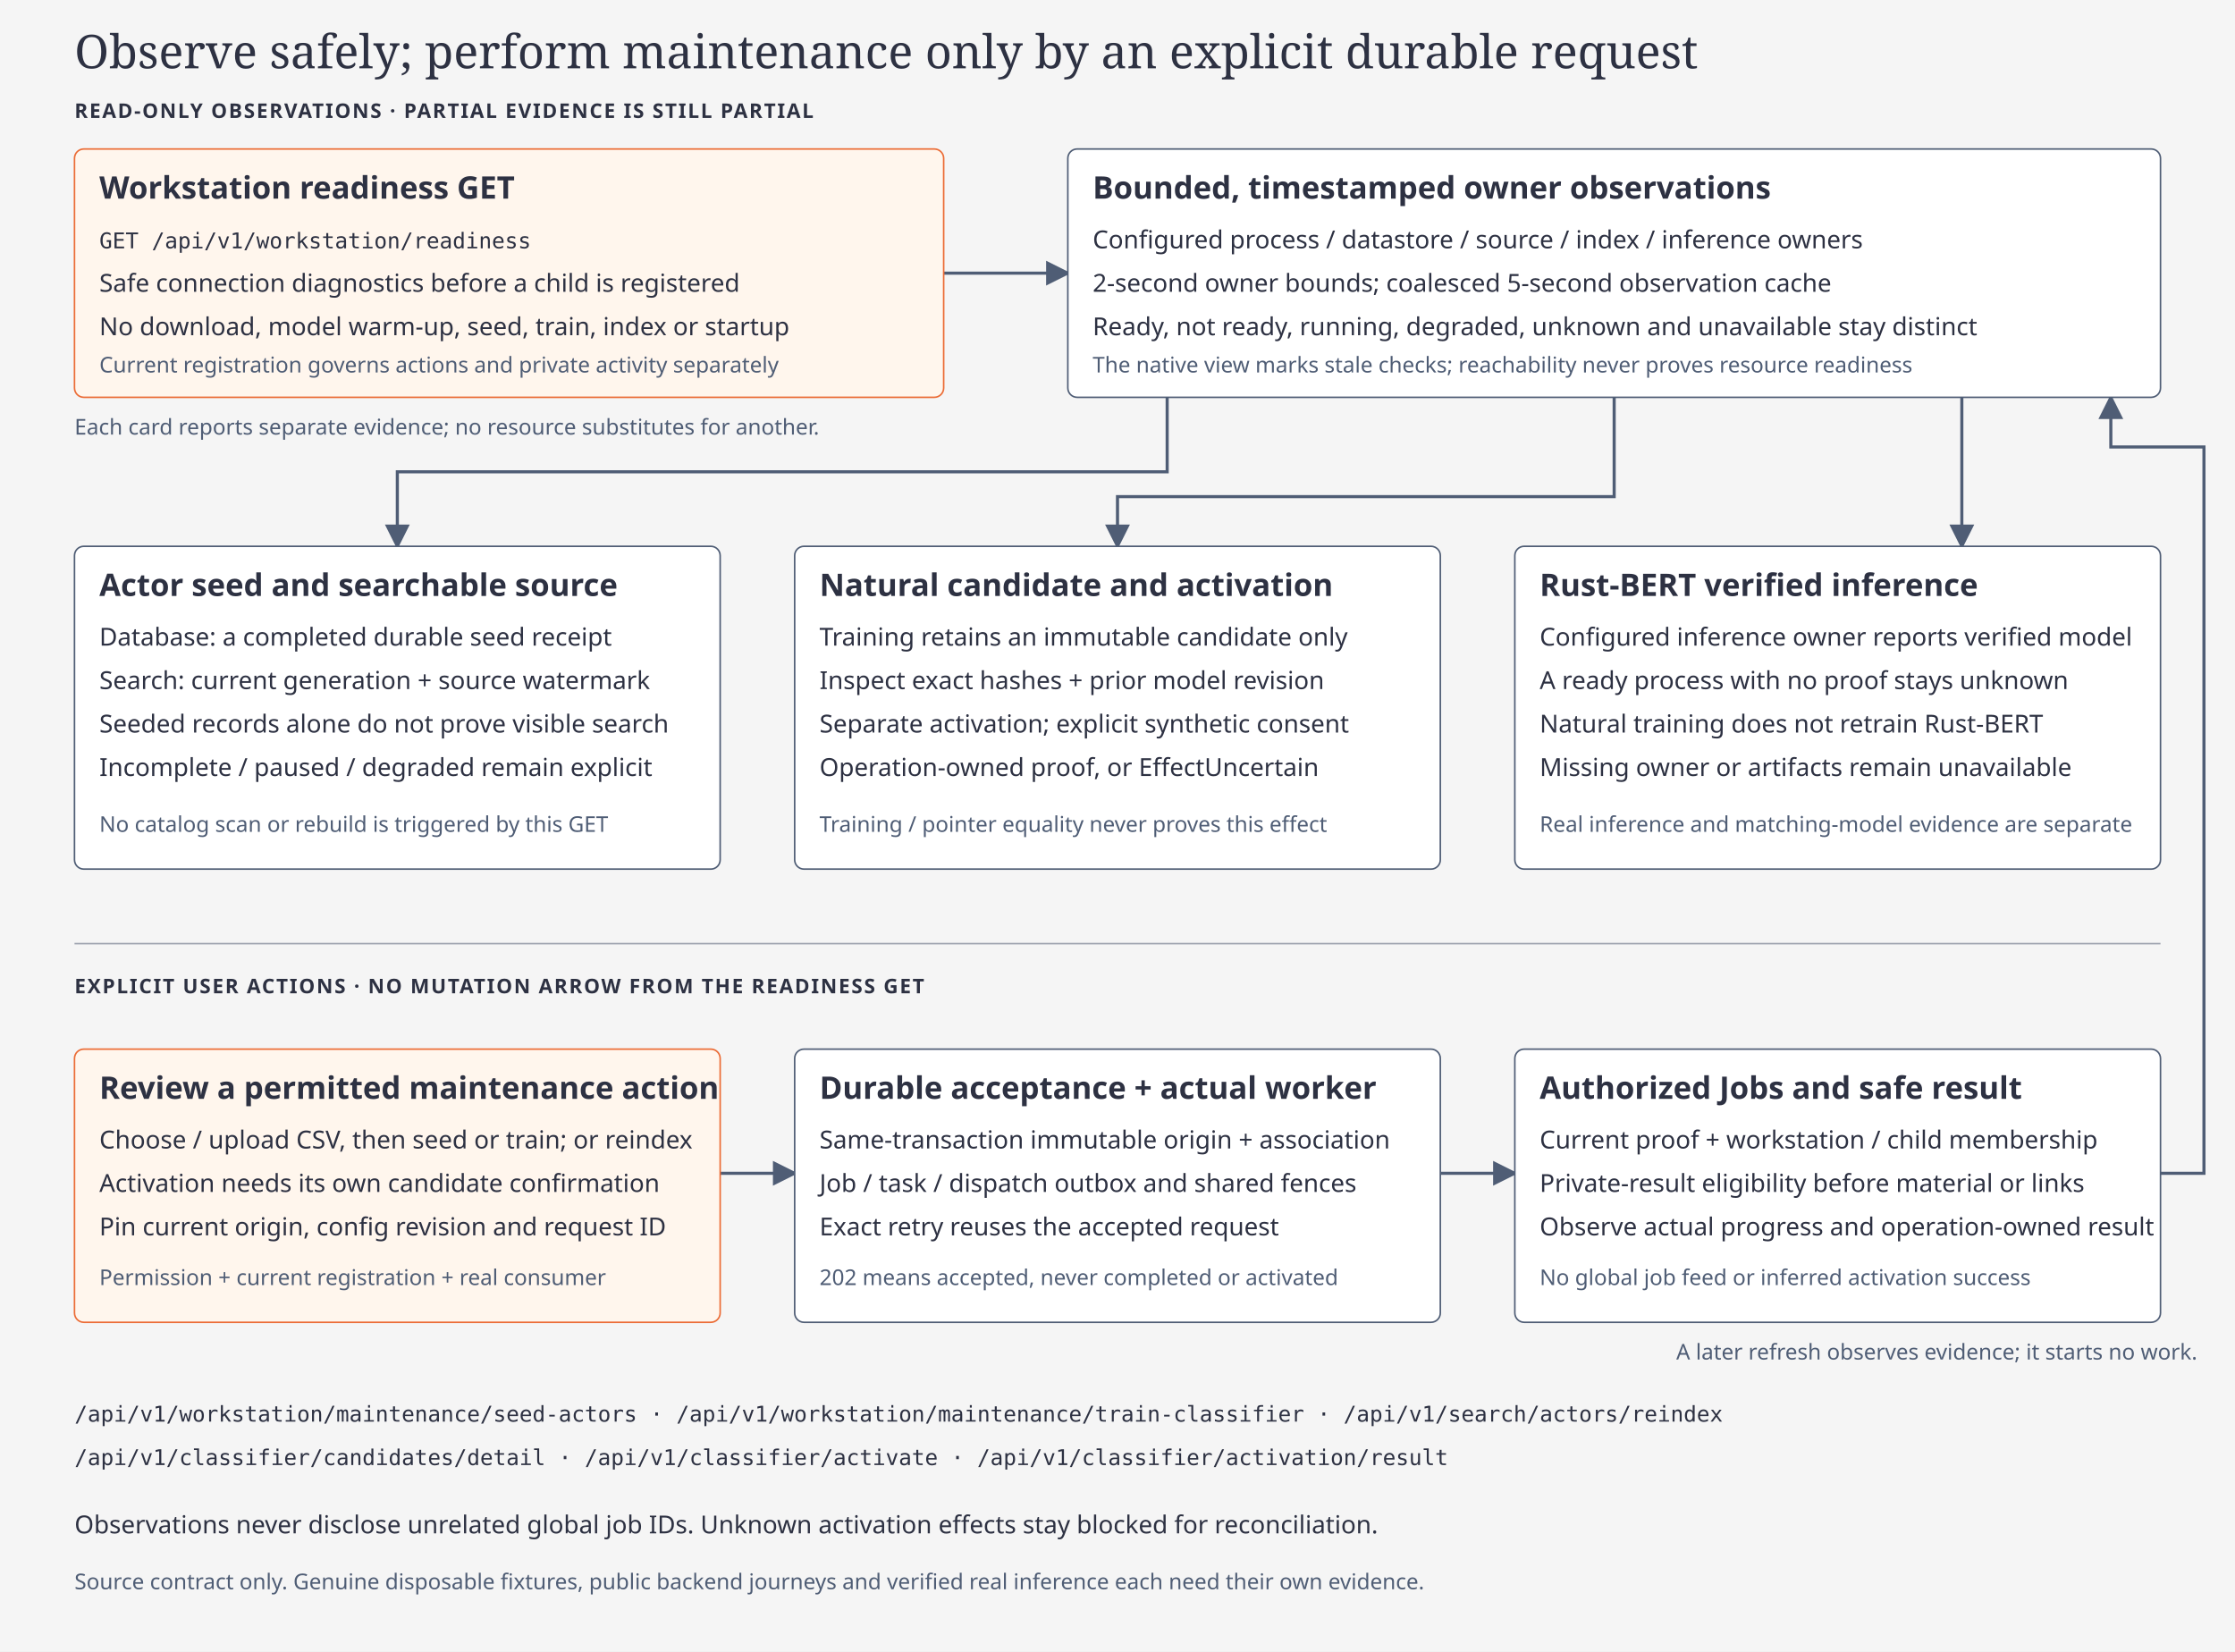
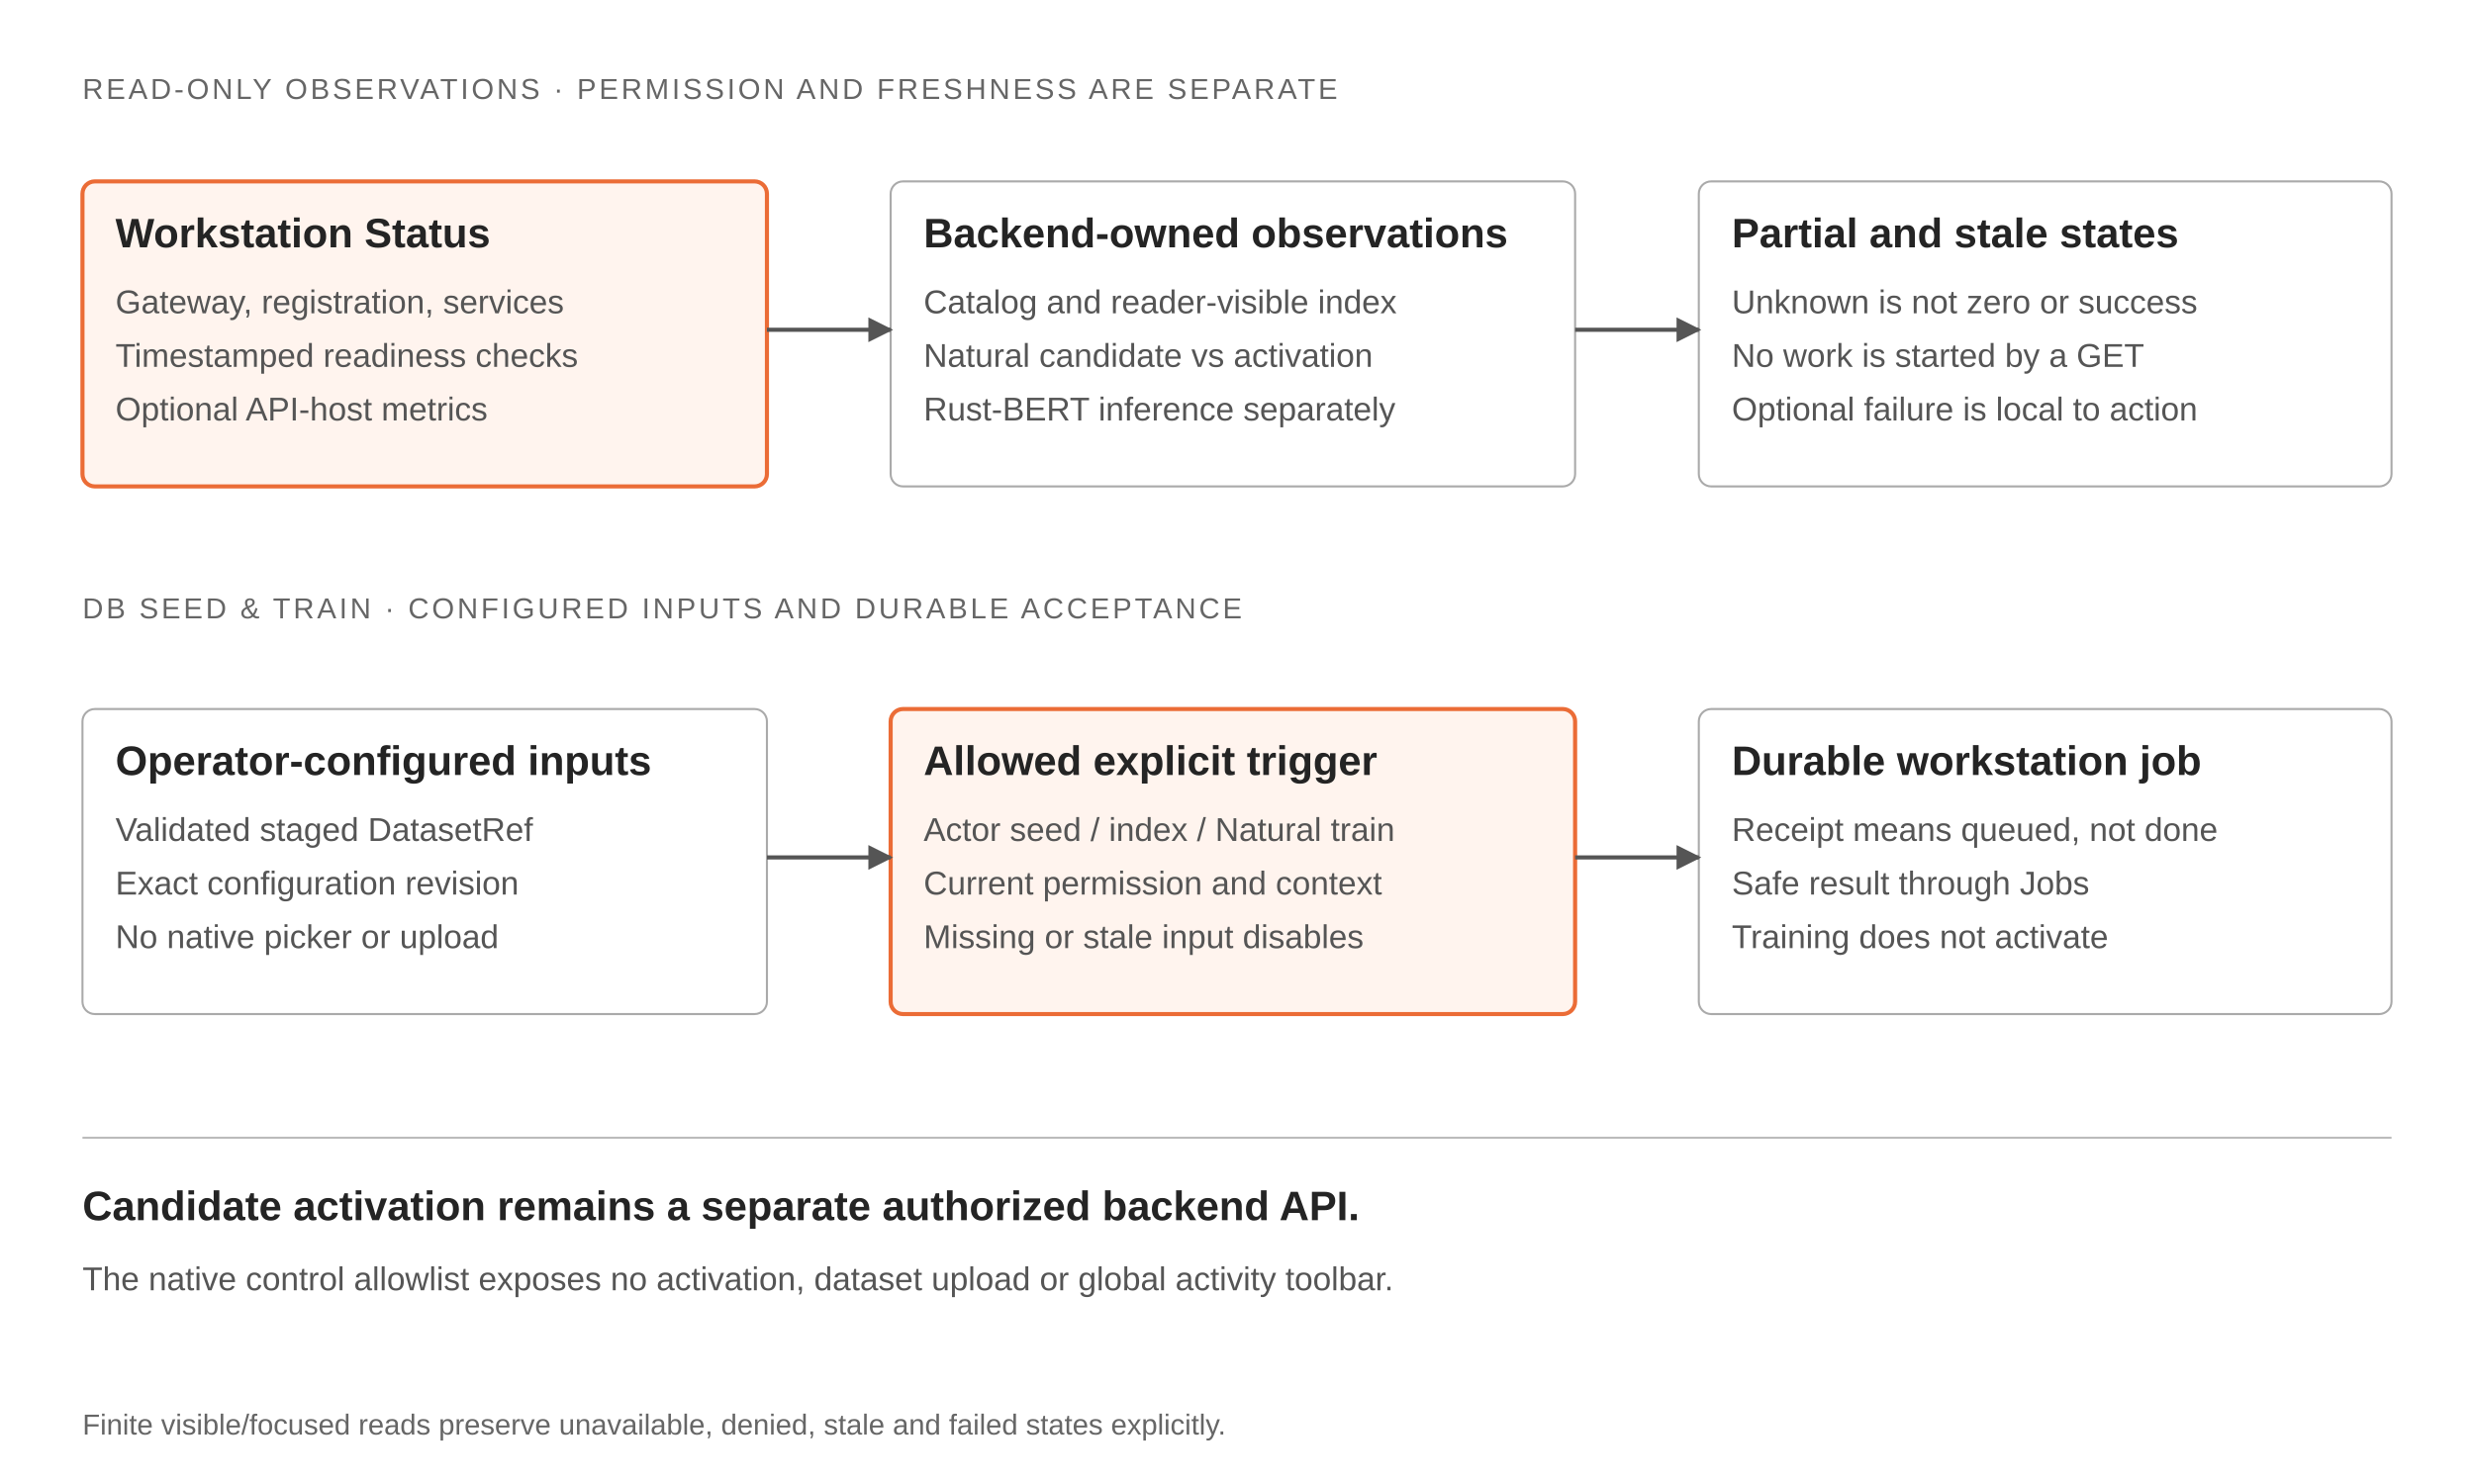
- <svg xmlns="http://www.w3.org/2000/svg" viewBox="0 0 1440 1064" role="img" aria-labelledby="workstation-readiness-title workstation-readiness-desc">
+ <svg xmlns="http://www.w3.org/2000/svg" viewBox="0 0 1200 720" role="img" aria-labelledby="workstation-readiness-title workstation-readiness-desc">
+   <style>text{font-family:Geist,Arial,sans-serif;fill:#242424}.zone{font-size:14px;letter-spacing:1.4px;fill:#666}.label{font-size:20px;font-weight:600}.note{font-size:16px;fill:#555}.small{font-size:14px;fill:#666}.node{fill:#fff;stroke:#aaa;stroke-width:1}.focus{fill:#fff4ee;stroke:#eb6c36;stroke-width:2}.wire{fill:none;stroke:#555;stroke-width:2;marker-end:url(#arrow)}.lane{fill:#fafafa;stroke:#ddd;stroke-width:1}</style>
  <defs>
-     <marker id="workstation-readiness-arrow" markerWidth="8" markerHeight="8" refX="7" refY="4" orient="auto">
-       <path d="M0 0L8 4L0 8Z" fill="#4f5d75" />
+     <marker id="arrow" viewBox="0 0 10 10" refX="9" refY="5" markerWidth="6" markerHeight="6" orient="auto">
+       <path d="M 0 0 L 10 5 L 0 10 z" fill="#555" />
    </marker>
  </defs>
-   <style>text{font-family:Geist,system-ui,sans-serif;fill:#2d3142}.figure-title{font-family:'Instrument Serif',Georgia,serif;font-size:30px}.label{font-size:20px;font-weight:600}.note{font-size:16px}.mono{font-family:'Geist Mono',ui-monospace,monospace;font-size:14px}.zone{font-size:13px;font-weight:600;letter-spacing:1px}.minor{font-size:14px;fill:#4f5d75}.node{fill:#fff;stroke:#4f5d75}.accent{fill:#fff6ed;stroke:#eb6c36}.edge{fill:none;stroke:#4f5d75;stroke-width:2;marker-end:url(#workstation-readiness-arrow)}</style>
-   <rect width="1440" height="1064" fill="#f5f5f5" />
-   <text x="48" y="44" class="figure-title">Observe safely; perform maintenance only by an explicit durable request</text>
-   <text x="48" y="76" class="zone">READ-ONLY OBSERVATIONS · PARTIAL EVIDENCE IS STILL PARTIAL</text>
-   <path d="M608 176H688" class="edge" />
-   <path d="M752 256V304H256V352" class="edge" />
-   <path d="M1040 256V320H720V352" class="edge" />
-   <path d="M1264 256V352" class="edge" />
-   <path d="M464 756H512" class="edge" />
-   <path d="M928 756H976" class="edge" />
-   <path d="M1392 756H1420V288H1360V256" class="edge" />
-   <g id="workstation-readiness-get">
-     <rect x="48" y="96" width="560" height="160" rx="6" class="node accent" />
-     <text x="64" y="128" class="label">Workstation readiness GET</text>
-     <text x="64" y="160" class="mono">GET /api/v1/workstation/readiness</text>
-     <text x="64" y="188" class="note">Safe connection diagnostics before a child is registered</text>
-     <text x="64" y="216" class="note">No download, model warm-up, seed, train, index or startup</text>
-     <text x="64" y="240" class="minor">Current registration governs actions and private activity separately</text>
-   </g>
-   <g id="workstation-readiness-observations">
-     <rect x="688" y="96" width="704" height="160" rx="6" class="node" />
-     <text x="704" y="128" class="label">Bounded, timestamped owner observations</text>
-     <text x="704" y="160" class="note">Configured process / datastore / source / index / inference owners</text>
-     <text x="704" y="188" class="note">2-second owner bounds; coalesced 5-second observation cache</text>
-     <text x="704" y="216" class="note">Ready, not ready, running, degraded, unknown and unavailable stay distinct</text>
-     <text x="704" y="240" class="minor">The native view marks stale checks; reachability never proves resource readiness</text>
-   </g>
-   <text x="48" y="280" class="minor">Each card reports separate evidence; no resource substitutes for another.</text>
-   <g id="workstation-readiness-actors">
-     <rect x="48" y="352" width="416" height="208" rx="6" class="node" />
-     <text x="64" y="384" class="label">Actor seed and searchable source</text>
-     <text x="64" y="416" class="note">Database: a completed durable seed receipt</text>
-     <text x="64" y="444" class="note">Search: current generation + source watermark</text>
-     <text x="64" y="472" class="note">Seeded records alone do not prove visible search</text>
-     <text x="64" y="500" class="note">Incomplete / paused / degraded remain explicit</text>
-     <text x="64" y="536" class="minor">No catalog scan or rebuild is triggered by this GET</text>
-   </g>
-   <g id="workstation-readiness-natural">
-     <rect x="512" y="352" width="416" height="208" rx="6" class="node" />
-     <text x="528" y="384" class="label">Natural candidate and activation</text>
-     <text x="528" y="416" class="note">Training retains an immutable candidate only</text>
-     <text x="528" y="444" class="note">Inspect exact hashes + prior model revision</text>
-     <text x="528" y="472" class="note">Separate activation; explicit synthetic consent</text>
-     <text x="528" y="500" class="note">Operation-owned proof, or EffectUncertain</text>
-     <text x="528" y="536" class="minor">Training / pointer equality never proves this effect</text>
-   </g>
-   <g id="workstation-readiness-inference">
-     <rect x="976" y="352" width="416" height="208" rx="6" class="node" />
-     <text x="992" y="384" class="label">Rust-BERT verified inference</text>
-     <text x="992" y="416" class="note">Configured inference owner reports verified model</text>
-     <text x="992" y="444" class="note">A ready process with no proof stays unknown</text>
-     <text x="992" y="472" class="note">Natural training does not retrain Rust-BERT</text>
-     <text x="992" y="500" class="note">Missing owner or artifacts remain unavailable</text>
-     <text x="992" y="536" class="minor">Real inference and matching-model evidence are separate</text>
-   </g>
-   <path d="M48 608H1392" fill="none" stroke="#a0a5b0" />
-   <text x="48" y="640" class="zone">EXPLICIT USER ACTIONS · NO MUTATION ARROW FROM THE READINESS GET</text>
-   <g id="workstation-readiness-actions">
-     <rect x="48" y="676" width="416" height="176" rx="6" class="node accent" />
-     <text x="64" y="708" class="label">Review a permitted maintenance action</text>
-     <text x="64" y="740" class="note">Choose / upload CSV, then seed or train; or reindex</text>
-     <text x="64" y="768" class="note">Activation needs its own candidate confirmation</text>
-     <text x="64" y="796" class="note">Pin current origin, config revision and request ID</text>
-     <text x="64" y="828" class="minor">Permission + current registration + real consumer</text>
-   </g>
-   <g id="workstation-readiness-acceptance">
-     <rect x="512" y="676" width="416" height="176" rx="6" class="node" />
-     <text x="528" y="708" class="label">Durable acceptance + actual worker</text>
-     <text x="528" y="740" class="note">Same-transaction immutable origin + association</text>
-     <text x="528" y="768" class="note">Job / task / dispatch outbox and shared fences</text>
-     <text x="528" y="796" class="note">Exact retry reuses the accepted request</text>
-     <text x="528" y="828" class="minor">202 means accepted, never completed or activated</text>
-   </g>
-   <g id="workstation-readiness-jobs">
-     <rect x="976" y="676" width="416" height="176" rx="6" class="node" />
-     <text x="992" y="708" class="label">Authorized Jobs and safe result</text>
-     <text x="992" y="740" class="note">Current proof + workstation / child membership</text>
-     <text x="992" y="768" class="note">Private-result eligibility before material or links</text>
-     <text x="992" y="796" class="note">Observe actual progress and operation-owned result</text>
-     <text x="992" y="828" class="minor">No global job feed or inferred activation success</text>
-   </g>
-   <text x="1080" y="876" class="minor">A later refresh observes evidence; it starts no work.</text>
-   <text x="48" y="916" class="mono">/api/v1/workstation/maintenance/seed-actors · /api/v1/workstation/maintenance/train-classifier · /api/v1/search/actors/reindex</text>
-   <text x="48" y="944" class="mono">/api/v1/classifier/candidates/detail · /api/v1/classifier/activate · /api/v1/classifier/activation/result</text>
-   <text x="48" y="988" class="note">Observations never disclose unrelated global job IDs. Unknown activation effects stay blocked for reconciliation.</text>
-   <text x="48" y="1024" class="minor">Source contract only. Genuine disposable fixtures, public backend journeys and verified real inference each need their own evidence.</text>
+   <rect width="1200" height="720" fill="#fff" />
+   <text x="40" y="48" class="zone">READ-ONLY OBSERVATIONS · PERMISSION AND FRESHNESS ARE SEPARATE</text>
+   <rect x="40" y="88" width="332" height="148" rx="6" class="focus" />
+   <text x="56" y="120" class="label">Workstation Status</text>
+   <text x="56" y="152" class="note">Gateway, registration, services</text>
+   <text x="56" y="178" class="note">Timestamped readiness checks</text>
+   <text x="56" y="204" class="note">Optional API-host metrics</text>
+   <rect x="432" y="88" width="332" height="148" rx="6" class="node" />
+   <text x="448" y="120" class="label">Backend-owned observations</text>
+   <text x="448" y="152" class="note">Catalog and reader-visible index</text>
+   <text x="448" y="178" class="note">Natural candidate vs activation</text>
+   <text x="448" y="204" class="note">Rust-BERT inference separately</text>
+   <rect x="824" y="88" width="336" height="148" rx="6" class="node" />
+   <text x="840" y="120" class="label">Partial and stale states</text>
+   <text x="840" y="152" class="note">Unknown is not zero or success</text>
+   <text x="840" y="178" class="note">No work is started by a GET</text>
+   <text x="840" y="204" class="note">Optional failure is local to action</text>
+   <path d="M 372 160 H 432" class="wire" />
+   <path d="M 764 160 H 824" class="wire" />
+   <text x="40" y="300" class="zone">DB SEED &amp; TRAIN · CONFIGURED INPUTS AND DURABLE ACCEPTANCE</text>
+   <rect x="40" y="344" width="332" height="148" rx="6" class="node" />
+   <text x="56" y="376" class="label">Operator-configured inputs</text>
+   <text x="56" y="408" class="note">Validated staged DatasetRef</text>
+   <text x="56" y="434" class="note">Exact configuration revision</text>
+   <text x="56" y="460" class="note">No native picker or upload</text>
+   <rect x="432" y="344" width="332" height="148" rx="6" class="focus" />
+   <text x="448" y="376" class="label">Allowed explicit trigger</text>
+   <text x="448" y="408" class="note">Actor seed / index / Natural train</text>
+   <text x="448" y="434" class="note">Current permission and context</text>
+   <text x="448" y="460" class="note">Missing or stale input disables</text>
+   <rect x="824" y="344" width="336" height="148" rx="6" class="node" />
+   <text x="840" y="376" class="label">Durable workstation job</text>
+   <text x="840" y="408" class="note">Receipt means queued, not done</text>
+   <text x="840" y="434" class="note">Safe result through Jobs</text>
+   <text x="840" y="460" class="note">Training does not activate</text>
+   <path d="M 372 416 H 432" class="wire" />
+   <path d="M 764 416 H 824" class="wire" />
+   <path d="M 40 552 H 1160" stroke="#bbb" />
+   <text x="40" y="592" class="label">Candidate activation remains a separate authorized backend API.</text>
+   <text x="40" y="626" class="note">The native control allowlist exposes no activation, dataset upload or global activity toolbar.</text>
+   <text x="40" y="696" class="small">Finite visible/focused reads preserve unavailable, denied, stale and failed states explicitly.</text>
</svg>
